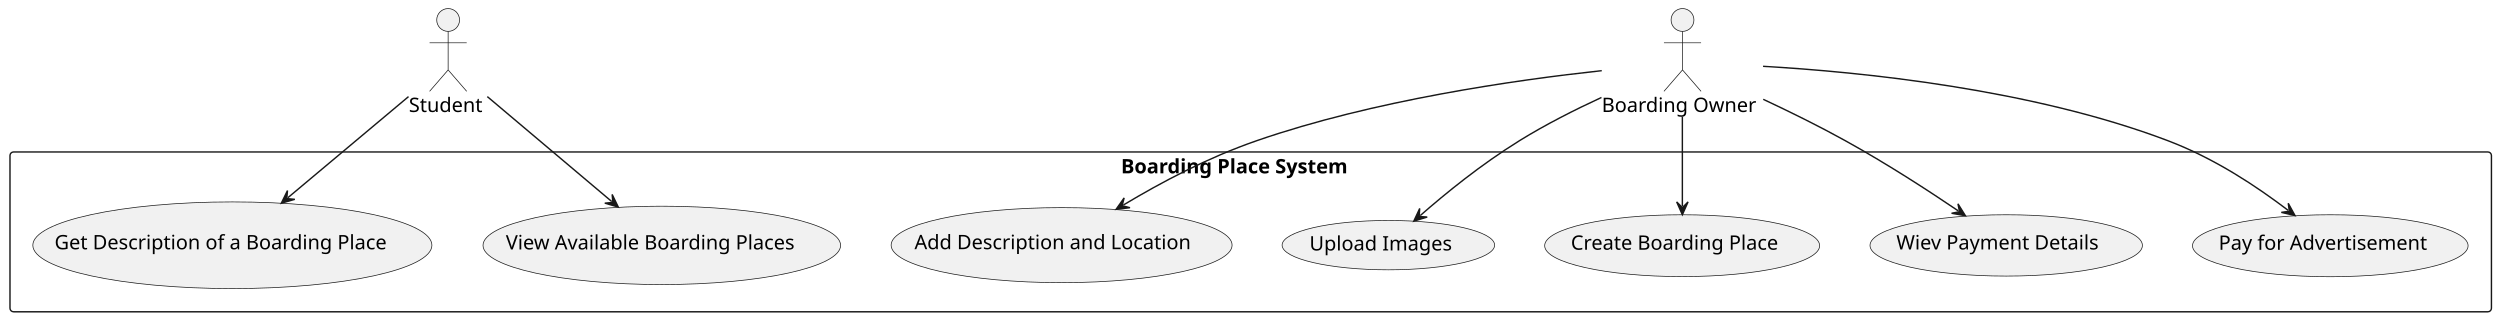
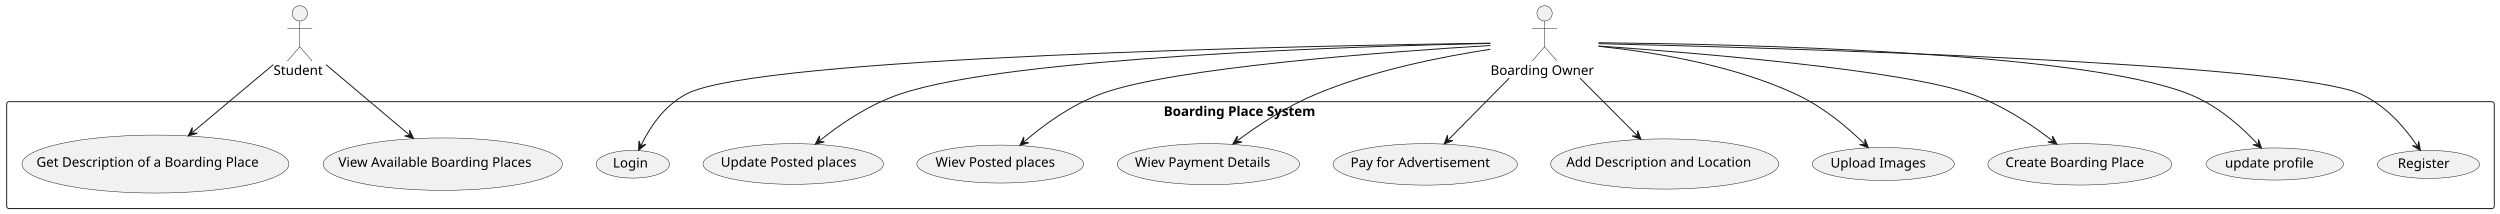
- <svg xmlns="http://www.w3.org/2000/svg" contentStyleType="text/css" data-diagram-type="DESCRIPTION" height="224px" preserveAspectRatio="none" style="width:1752px;height:224px;background:#FFFFFF;" version="1.1" viewBox="0 0 1752 224" width="1752px" zoomAndPan="magnify">
+ <svg xmlns="http://www.w3.org/2000/svg" contentStyleType="text/css" data-diagram-type="DESCRIPTION" height="224px" preserveAspectRatio="none" style="width:2619px;height:224px;background:#FFFFFF;" version="1.1" viewBox="0 0 2619 224" width="2619px" zoomAndPan="magnify">
  <defs />
  <g>
    <g id="cluster_Boarding Place System">
-       <rect fill="transparent" height="112" rx="2.5" ry="2.5" style="stroke:#181818;stroke-width:1;" width="1739" x="7" y="106.5" />
-       <text fill="#000000" font-family="sans-serif" font-size="14" font-weight="bold" lengthAdjust="spacing" textLength="181.815" x="785.592" y="121.495">Boarding Place System</text>
+       <rect fill="transparent" height="112" rx="2.5" ry="2.5" style="stroke:#181818;stroke-width:1;" width="2606" x="7" y="106.5" />
+       <text fill="#000000" font-family="sans-serif" font-size="14" font-weight="bold" lengthAdjust="spacing" textLength="181.815" x="1219.092" y="121.495">Boarding Place System</text>
    </g>
    <g id="elem_View Available Boarding Places">
      <ellipse cx="463.799" cy="171.96" fill="#F1F1F1" rx="125.299" ry="27.46" style="stroke:#181818;stroke-width:0.5;" />
      <text fill="#000000" font-family="sans-serif" font-size="14" lengthAdjust="spacing" textLength="218.627" x="354.486" y="174.806">View Available Boarding Places</text>
    </g>
    <g id="elem_Get Description of a Boarding Place">
      <ellipse cx="162.842" cy="171.868" fill="#F1F1F1" rx="139.842" ry="30.368" style="stroke:#181818;stroke-width:0.5;" />
      <text fill="#000000" font-family="sans-serif" font-size="14" lengthAdjust="spacing" textLength="249.273" x="38.206" y="174.715">Get Description of a Boarding Place</text>
    </g>
    <g id="elem_Create Boarding Place">
-       <ellipse cx="1178.854" cy="172.171" fill="#F1F1F1" rx="96.354" ry="21.671" style="stroke:#181818;stroke-width:0.5;" />
-       <text fill="#000000" font-family="sans-serif" font-size="14" lengthAdjust="spacing" textLength="155.989" x="1100.86" y="175.018">Create Boarding Place</text>
+       <ellipse cx="2178.854" cy="172.171" fill="#F1F1F1" rx="96.354" ry="21.671" style="stroke:#181818;stroke-width:0.5;" />
+       <text fill="#000000" font-family="sans-serif" font-size="14" lengthAdjust="spacing" textLength="155.989" x="2100.86" y="175.018">Create Boarding Place</text>
    </g>
    <g id="elem_Upload Images">
-       <ellipse cx="972.969" cy="171.794" fill="#F1F1F1" rx="74.469" ry="17.294" style="stroke:#181818;stroke-width:0.5;" />
-       <text fill="#000000" font-family="sans-serif" font-size="14" lengthAdjust="spacing" textLength="104.644" x="917.647" y="175.541">Upload Images</text>
+       <ellipse cx="1972.969" cy="171.794" fill="#F1F1F1" rx="74.469" ry="17.294" style="stroke:#181818;stroke-width:0.5;" />
+       <text fill="#000000" font-family="sans-serif" font-size="14" lengthAdjust="spacing" textLength="104.644" x="1917.647" y="175.541">Upload Images</text>
    </g>
    <g id="elem_Add Description and Location">
-       <ellipse cx="743.975" cy="171.795" fill="#F1F1F1" rx="119.475" ry="26.295" style="stroke:#181818;stroke-width:0.5;" />
-       <text fill="#000000" font-family="sans-serif" font-size="14" lengthAdjust="spacing" textLength="206.233" x="640.858" y="174.642">Add Description and Location</text>
+       <ellipse cx="1743.975" cy="171.795" fill="#F1F1F1" rx="119.475" ry="26.295" style="stroke:#181818;stroke-width:0.5;" />
+       <text fill="#000000" font-family="sans-serif" font-size="14" lengthAdjust="spacing" textLength="206.233" x="1640.858" y="174.642">Add Description and Location</text>
    </g>
    <g id="elem_Pay for Advertisement">
-       <ellipse cx="1633.073" cy="172.214" fill="#F1F1F1" rx="96.573" ry="21.715" style="stroke:#181818;stroke-width:0.5;" />
-       <text fill="#000000" font-family="sans-serif" font-size="14" lengthAdjust="spacing" textLength="156.475" x="1554.835" y="175.061">Pay for Advertisement</text>
+       <ellipse cx="1493.073" cy="172.214" fill="#F1F1F1" rx="96.573" ry="21.715" style="stroke:#181818;stroke-width:0.5;" />
+       <text fill="#000000" font-family="sans-serif" font-size="14" lengthAdjust="spacing" textLength="156.475" x="1414.835" y="175.061">Pay for Advertisement</text>
    </g>
    <g id="elem_Wiev Payment Details">
-       <ellipse cx="1405.954" cy="171.991" fill="#F1F1F1" rx="95.454" ry="21.491" style="stroke:#181818;stroke-width:0.5;" />
-       <text fill="#000000" font-family="sans-serif" font-size="14" lengthAdjust="spacing" textLength="153.986" x="1328.961" y="174.838">Wiev Payment Details</text>
+       <ellipse cx="1265.954" cy="171.991" fill="#F1F1F1" rx="95.454" ry="21.491" style="stroke:#181818;stroke-width:0.5;" />
+       <text fill="#000000" font-family="sans-serif" font-size="14" lengthAdjust="spacing" textLength="153.986" x="1188.961" y="174.838">Wiev Payment Details</text>
+     </g>
+     <g id="elem_Wiev Posted places">
+       <ellipse cx="1047.879" cy="171.876" fill="#F1F1F1" rx="87.379" ry="19.876" style="stroke:#181818;stroke-width:0.5;" />
+       <text fill="#000000" font-family="sans-serif" font-size="14" lengthAdjust="spacing" textLength="135.782" x="979.988" y="174.722">Wiev Posted places</text>
+     </g>
+     <g id="elem_Update Posted places">
+       <ellipse cx="830.998" cy="171.8" fill="#F1F1F1" rx="94.498" ry="21.3" style="stroke:#181818;stroke-width:0.5;" />
+       <text fill="#000000" font-family="sans-serif" font-size="14" lengthAdjust="spacing" textLength="151.853" x="755.071" y="174.646">Update Posted places</text>
+     </g>
+     <g id="elem_Login">
+       <ellipse cx="662.964" cy="172.056" fill="#F1F1F1" rx="38.464" ry="14.556" style="stroke:#181818;stroke-width:0.5;" />
+       <text fill="#000000" font-family="sans-serif" font-size="14" lengthAdjust="spacing" textLength="38.015" x="642.09" y="175.511">Login</text>
+     </g>
+     <g id="elem_Register">
+       <ellipse cx="2544.048" cy="172.223" fill="#F1F1F1" rx="53.548" ry="14.723" style="stroke:#181818;stroke-width:0.5;" />
+       <text fill="#000000" font-family="sans-serif" font-size="14" lengthAdjust="spacing" textLength="58.27" x="2511.914" y="175.971">Register</text>
+     </g>
+     <g id="elem_update profile">
+       <ellipse cx="2383.045" cy="171.809" fill="#F1F1F1" rx="72.045" ry="16.809" style="stroke:#181818;stroke-width:0.5;" />
+       <text fill="#000000" font-family="sans-serif" font-size="14" lengthAdjust="spacing" textLength="98.308" x="2330.892" y="175.557">update profile</text>
    </g>
    <g id="elem_Student">
      <ellipse cx="314.056" cy="14" fill="#F1F1F1" rx="8" ry="8" style="stroke:#181818;stroke-width:0.5;" />
      <path d="M314.056,22 L314.056,49 M301.056,30 L327.056,30 M314.056,49 L301.056,64 M314.056,49 L327.056,64 " fill="transparent" style="stroke:#181818;stroke-width:0.5;" />
      <text fill="#000000" font-family="sans-serif" font-size="14" lengthAdjust="spacing" textLength="55.111" x="286.5" y="78.495">Student</text>
    </g>
    <g id="elem_Owner">
-       <ellipse cx="1179.102" cy="14" fill="#F1F1F1" rx="8" ry="8" style="stroke:#181818;stroke-width:0.5;" />
-       <path d="M1179.102,22 L1179.102,49 M1166.102,30 L1192.102,30 M1179.102,49 L1166.102,64 M1179.102,49 L1192.102,64 " fill="transparent" style="stroke:#181818;stroke-width:0.5;" />
-       <text fill="#000000" font-family="sans-serif" font-size="14" lengthAdjust="spacing" textLength="113.203" x="1122.5" y="78.495">Boarding Owner</text>
+       <ellipse cx="1618.102" cy="14" fill="#F1F1F1" rx="8" ry="8" style="stroke:#181818;stroke-width:0.5;" />
+       <path d="M1618.102,22 L1618.102,49 M1605.102,30 L1631.102,30 M1618.102,49 L1605.102,64 M1618.102,49 L1631.102,64 " fill="transparent" style="stroke:#181818;stroke-width:0.5;" />
+       <text fill="#000000" font-family="sans-serif" font-size="14" lengthAdjust="spacing" textLength="113.203" x="1561.5" y="78.495">Boarding Owner</text>
    </g>
    <g id="link_Student_View Available Boarding Places">
      <path d="M341.51,67.7 C367.48,89.6 401.753,118.513 428.713,141.243 " fill="transparent" id="Student-to-View Available Boarding Places" style="stroke:#181818;stroke-width:1;" />
      <polygon fill="#181818" points="433.3,145.11,428.998,136.251,429.477,141.887,423.841,142.367,433.3,145.11" style="stroke:#181818;stroke-width:1;" />
    </g>
    <g id="link_Student_Get Description of a Boarding Place">
      <path d="M286.3,67.7 C261.19,88.74 228.679,115.977 201.739,138.547 " fill="transparent" id="Student-to-Get Description of a Boarding Place" style="stroke:#181818;stroke-width:1;" />
      <polygon fill="#181818" points="197.14,142.4,206.608,139.686,200.973,139.189,201.47,133.554,197.14,142.4" style="stroke:#181818;stroke-width:1;" />
    </g>
    <g id="link_Owner_Create Boarding Place">
-       <path d="M1179,81.77 C1179,104.22 1179,125.95 1179,144.48 " fill="transparent" id="Owner-to-Create Boarding Place" style="stroke:#181818;stroke-width:1;" />
-       <polygon fill="#181818" points="1179,150.48,1183,141.48,1179,145.48,1175,141.48,1179,150.48" style="stroke:#181818;stroke-width:1;" />
+       <path d="M1674.59,48.2 C1778.23,55.49 1994.34,73.24 2065,98.5 C2098.79,110.58 2128.161,130.453 2150.151,147.433 " fill="transparent" id="Owner-to-Create Boarding Place" style="stroke:#181818;stroke-width:1;" />
+       <polygon fill="#181818" points="2154.9,151.1,2150.221,142.434,2150.943,148.044,2145.332,148.766,2154.9,151.1" style="stroke:#181818;stroke-width:1;" />
    </g>
    <g id="link_Owner_Upload Images">
-       <path d="M1122.3,68.3 C1103.58,76.95 1082.96,87.37 1065,98.5 C1037.52,115.54 1013.201,135.435 995.301,151.055 " fill="transparent" id="Owner-to-Upload Images" style="stroke:#181818;stroke-width:1;" />
-       <polygon fill="#181818" points="990.78,155,1000.191,152.096,994.547,151.713,994.931,146.069,990.78,155" style="stroke:#181818;stroke-width:1;" />
+       <path d="M1674.75,48.54 C1729.68,54.17 1814.21,67.47 1881,98.5 C1911.06,112.47 1935.845,133.85 1953.005,150.59 " fill="transparent" id="Owner-to-Upload Images" style="stroke:#181818;stroke-width:1;" />
+       <polygon fill="#181818" points="1957.3,154.78,1953.651,145.632,1953.721,151.288,1948.064,151.359,1957.3,154.78" style="stroke:#181818;stroke-width:1;" />
    </g>
    <g id="link_Owner_Add Description and Location">
-       <path d="M1122.5,49.52 C1061.57,56.12 962.37,70.36 881,98.5 C845.9,110.64 813.99,127.682 787.27,143.652 " fill="transparent" id="Owner-to-Add Description and Location" style="stroke:#181818;stroke-width:1;" />
-       <polygon fill="#181818" points="782.12,146.73,791.898,145.546,786.412,144.165,787.793,138.679,782.12,146.73" style="stroke:#181818;stroke-width:1;" />
+       <path d="M1655.12,81.77 C1675.74,102.47 1696.595,123.409 1714.855,141.739 " fill="transparent" id="Owner-to-Add Description and Location" style="stroke:#181818;stroke-width:1;" />
+       <polygon fill="#181818" points="1719.09,145.99,1715.572,136.791,1715.561,142.448,1709.904,142.437,1719.09,145.99" style="stroke:#181818;stroke-width:1;" />
    </g>
    <g id="link_Owner_Pay for Advertisement">
-       <path d="M1235.55,46.47 C1304.53,50.44 1423.7,62.41 1519,98.5 C1552.34,111.13 1581.502,130.691 1603.572,147.451 " fill="transparent" id="Owner-to-Pay for Advertisement" style="stroke:#181818;stroke-width:1;" />
-       <polygon fill="#181818" points="1608.35,151.08,1603.602,142.451,1604.368,148.056,1598.763,148.822,1608.35,151.08" style="stroke:#181818;stroke-width:1;" />
+       <path d="M1581.17,81.77 C1558.85,104.36 1535.447,128.042 1517.137,146.572 " fill="transparent" id="Owner-to-Pay for Advertisement" style="stroke:#181818;stroke-width:1;" />
+       <polygon fill="#181818" points="1512.92,150.84,1522.091,147.25,1516.434,147.283,1516.401,141.627,1512.92,150.84" style="stroke:#181818;stroke-width:1;" />
    </g>
    <g id="link_Owner_Wiev Payment Details">
-       <path d="M1235.68,69.6 C1254.2,78.27 1274.71,88.36 1293,98.5 C1322.56,114.89 1349.91,132.619 1372.39,147.819 " fill="transparent" id="Owner-to-Wiev Payment Details" style="stroke:#181818;stroke-width:1;" />
-       <polygon fill="#181818" points="1377.36,151.18,1372.145,142.825,1373.218,148.379,1367.664,149.452,1377.36,151.18" style="stroke:#181818;stroke-width:1;" />
+       <path d="M1561.25,51.64 C1511.72,59.18 1438.65,73.54 1379,98.5 C1346.75,112 1318.313,130.988 1296.303,147.368 " fill="transparent" id="Owner-to-Wiev Payment Details" style="stroke:#181818;stroke-width:1;" />
+       <polygon fill="#181818" points="1291.49,150.95,1301.098,148.786,1295.501,147.965,1296.322,142.368,1291.49,150.95" style="stroke:#181818;stroke-width:1;" />
+     </g>
+     <g id="link_Owner_Wiev Posted places">
+       <path d="M1561.13,47.66 C1454.01,54.17 1226.5,70.84 1153,98.5 C1120.45,110.75 1092.886,131.336 1072.916,148.446 " fill="transparent" id="Owner-to-Wiev Posted places" style="stroke:#181818;stroke-width:1;" />
+       <polygon fill="#181818" points="1068.36,152.35,1077.797,149.532,1072.157,149.097,1072.592,143.457,1068.36,152.35" style="stroke:#181818;stroke-width:1;" />
+     </g>
+     <g id="link_Owner_Update Posted places">
+       <path d="M1561.38,45.48 C1420.42,48.47 1056.97,59.82 943,98.5 C909.22,109.96 880.23,130.115 858.76,147.345 " fill="transparent" id="Owner-to-Update Posted places" style="stroke:#181818;stroke-width:1;" />
+       <polygon fill="#181818" points="854.08,151.1,863.603,148.587,857.98,147.97,858.596,142.347,854.08,151.1" style="stroke:#181818;stroke-width:1;" />
+     </g>
+     <g id="link_Owner_Login">
+       <path d="M1561.28,45.2 C1375.54,47.85 793.2,59.25 719,98.5 C694.54,111.44 680.107,134.895 671.677,152.045 " fill="transparent" id="Owner-to-Login" style="stroke:#181818;stroke-width:1;" />
+       <polygon fill="#181818" points="669.03,157.43,676.59,151.118,671.236,152.943,669.41,147.589,669.03,157.43" style="stroke:#181818;stroke-width:1;" />
+     </g>
+     <g id="link_Owner_Register">
+       <path d="M1674.59,45.73 C1853.72,49.95 2400.78,65.43 2473,98.5 C2501.03,111.34 2520.547,135.538 2532.217,152.708 " fill="transparent" id="Owner-to-Register" style="stroke:#181818;stroke-width:1;" />
+       <polygon fill="#181818" points="2535.59,157.67,2533.839,147.978,2532.779,153.535,2527.223,152.475,2535.59,157.67" style="stroke:#181818;stroke-width:1;" />
+     </g>
+     <g id="link_Owner_update profile">
+       <path d="M1674.62,44.77 C1816,46.12 2181.12,53.95 2293,98.5 C2324.13,110.9 2348.832,133.597 2365.112,150.927 " fill="transparent" id="Owner-to-update profile" style="stroke:#181818;stroke-width:1;" />
+       <polygon fill="#181818" points="2369.22,155.3,2365.973,146.002,2365.797,151.656,2360.142,151.479,2369.22,155.3" style="stroke:#181818;stroke-width:1;" />
    </g>
  </g>
</svg>
